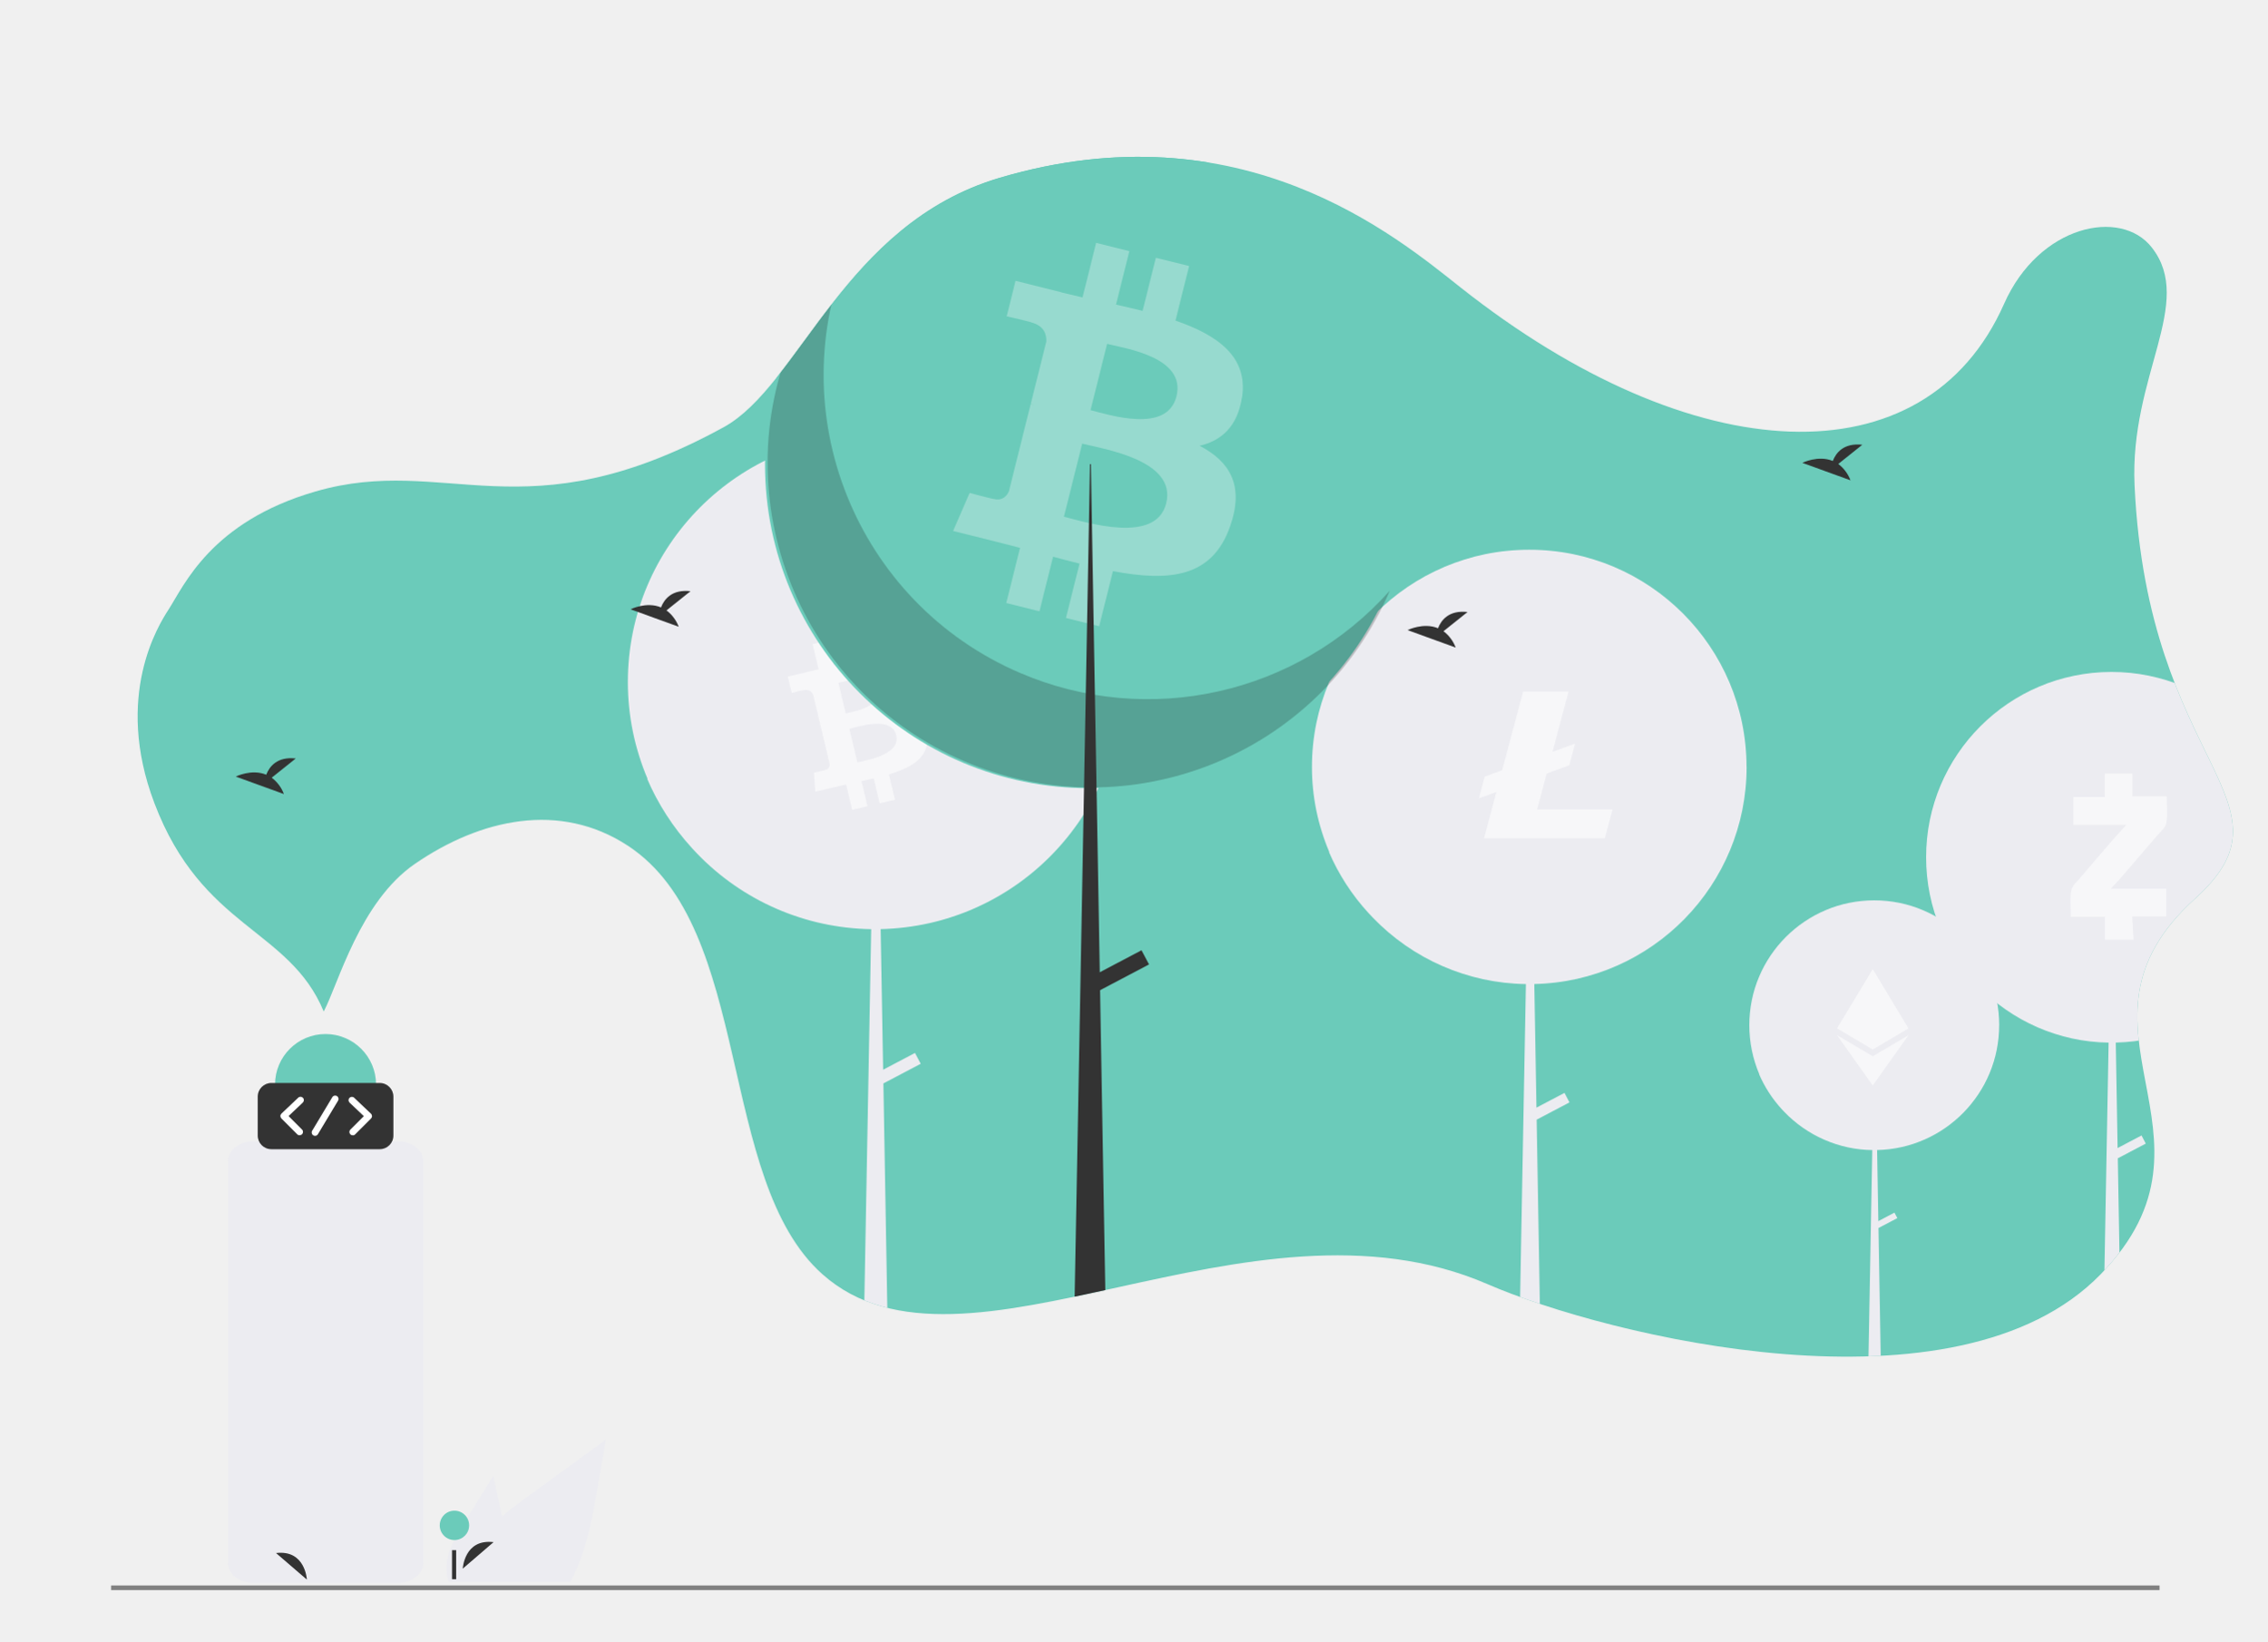
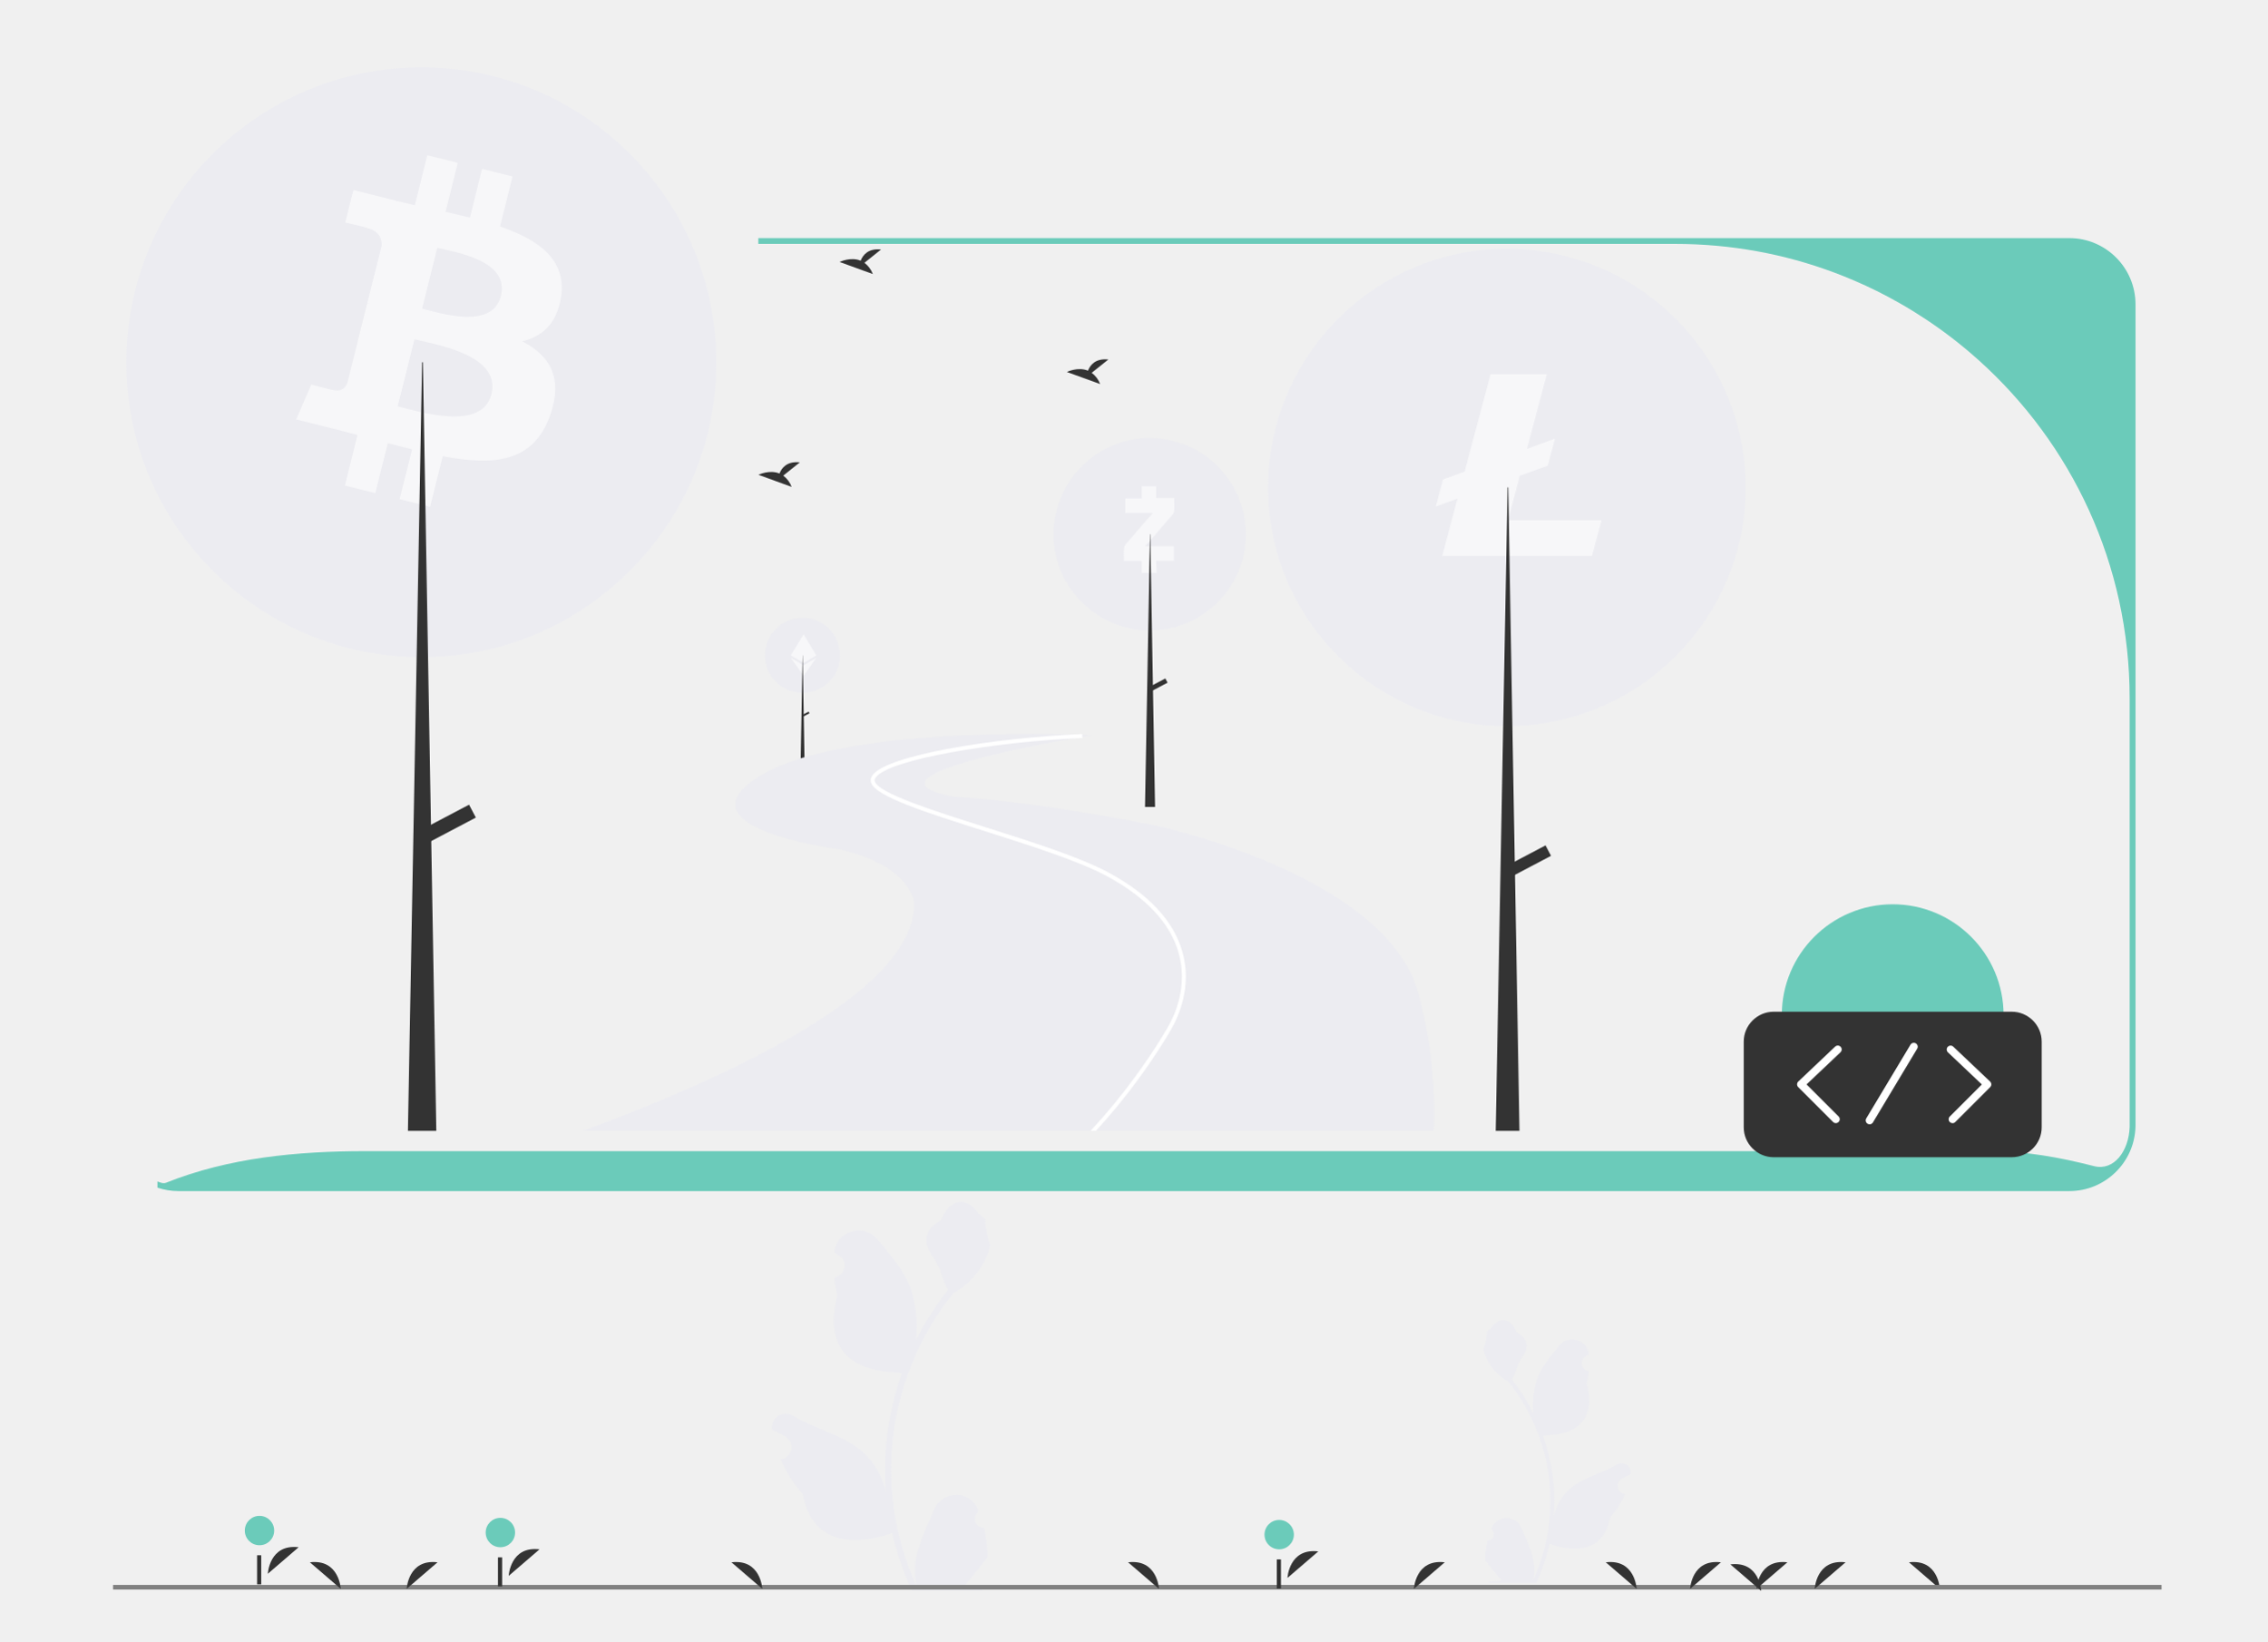
<svg xmlns="http://www.w3.org/2000/svg" id="Layer_1" viewBox="0 0 580 420">
  <defs>
-     <style>.cls-1{fill:none;}.cls-2{clip-path:url(#clippath);}.cls-3{fill:#f7f7f9;}.cls-4,.cls-5{fill:#fff;}.cls-6{fill:#ececf1;}.cls-7{fill:#333;}.cls-8{fill:#6bcbba;}.cls-9{fill:gray;}.cls-10{isolation:isolate;opacity:.2;}.cls-5{opacity:.3;}</style>
+     <style>.cls-1{fill:none;}.cls-2{clip-path:url(#clippath);}.cls-3{fill:#f7f7f9;}.cls-4{fill:#fff;}.cls-5{fill:#ececf1;}.cls-6{fill:#333;}.cls-7{fill:#6bcbba;}.cls-8{fill:gray;}.cls-9{isolation:isolate;}.cls-9,.cls-10{opacity:0;}</style>
    <clipPath id="clippath">
-       <path class="cls-1" d="M82.81,258.81c-8.84-21.3-31.1-21.11-43.32-53.32-10.43-27.5,1.17-45.71,3.59-49.46,4.06-6.29,10.88-22.51,37.58-30.26,33.73-9.79,53.19,11.6,104.44-16.44,19.49-10.66,30.77-52,70.59-63.82,61.89-18.37,101.6,15.09,117.98,28.04,59.47,47.05,118.82,49.89,139.05,4.19,8.94-20.19,29.84-24.57,37.77-14.44,11.16,14.24-5.69,32.8-4.39,60.9,3.33,72.21,43.06,80.79,15.5,105.73-36.61,33.13,10.82,60.14-24.18,96.14-36.81,37.86-126.3,15.78-156.84,2.53-61.16-26.53-134.16,29.47-170.16-2.53-27.2-24.18-17.58-88.56-49.79-109.67-17.4-11.4-37.71-6.88-54.48,4.64-14.14,9.72-19.61,30.75-23.33,37.77Z" />
+       <rect class="cls-1" x="24.9" y="13.77" width="529.74" height="275.59" />
    </clipPath>
  </defs>
-   <g>
-     <path class="cls-6" d="M118.8,389.5l7.38-11.85,1.47,6.77c.26,1.19,.52,2.39,.76,3.59,2.1-1.79,4.32-3.44,6.51-5.03,6.7-4.86,13.39-9.73,20.08-14.6l-2.1,12.15c-1.29,7.48-2.64,15.12-5.84,21.96-.35,.77-.74,1.54-1.15,2.29h-31.13c-.25-.69-.42-1.41-.52-2.14,0-.05-.01-.1,0-.14-.49-4.64,2.08-9.01,4.54-12.98Z" />
-     <path class="cls-6" d="M101.86,405.02h-37.17c-3.53,0-6.39-2.26-6.39-5.04v-102.87c0-2.78,2.86-5.04,6.39-5.04h37.17c3.53,0,6.39,2.26,6.39,5.04v102.87c0,2.78-2.86,5.04-6.39,5.04Z" />
-     <path class="cls-7" d="M118.38,401.39s.37-7.69,7.89-6.79" />
-     <circle class="cls-8" cx="116.26" cy="390.31" r="3.76" />
-     <rect class="cls-7" x="115.64" y="396.65" width="1.06" height="7.44" />
-     <path class="cls-7" d="M78.5,404.18s-.37-7.69-7.89-6.79" />
-     <rect class="cls-9" x="28.42" y="405.69" width="524.07" height="1.18" />
+   <g class="cls-2">
    <g>
-       <circle class="cls-8" cx="83.28" cy="277.51" r="12.92" />
-       <path class="cls-7" d="M97.15,294.06h-27.73c-1.93,0-3.49-1.57-3.49-3.49v-9.97c0-1.93,1.57-3.49,3.49-3.49h27.73c1.93,0,3.49,1.57,3.49,3.49v9.97c0,1.93-1.57,3.49-3.49,3.49Z" />
-       <g>
-         <path class="cls-4" d="M76.66,290.5c-.22,0-.44-.08-.61-.25l-4.07-4.07c-.16-.16-.25-.39-.25-.62s.1-.45,.27-.61l4.29-4.07c.34-.33,.89-.31,1.21,.03,.33,.34,.31,.89-.03,1.21l-3.65,3.46,3.44,3.44c.34,.34,.34,.88,0,1.21-.17,.17-.39,.25-.61,.25Z" />
-         <path class="cls-4" d="M90.25,290.5c-.22,0-.44-.08-.61-.25-.34-.34-.34-.88,0-1.21l3.44-3.44-3.65-3.46c-.34-.33-.36-.87-.03-1.21,.33-.34,.87-.36,1.21-.03l4.29,4.07c.17,.16,.26,.38,.27,.61s-.09,.45-.25,.62l-4.07,4.07c-.17,.17-.39,.25-.61,.25Z" />
-         <path class="cls-4" d="M80.59,290.63c-.15,0-.3-.04-.44-.12-.41-.24-.54-.77-.29-1.18l5.15-8.58c.24-.41,.77-.54,1.18-.29,.41,.24,.54,.77,.29,1.18l-5.15,8.58c-.16,.27-.45,.42-.74,.42Z" />
+       <circle class="cls-5" cx="205.3" cy="167.68" r="9.61" />
+       <path class="cls-9" d="M196.49,163.88c-2.09,4.88,.18,10.53,5.06,12.62,4.88,2.09,10.53-.18,12.62-5.06-2.75,3.08-7.16,4.07-10.96,2.45-4.88-2.09-7.15-7.74-5.06-12.62-.69,.78-1.25,1.66-1.66,2.62Z" />
+       <path class="cls-3" d="M205.58,162.3l-3.26,5.4,3.26,1.92,3.25-1.92-3.25-5.4Zm-3.26,6.02l3.26,4.59,3.26-4.59-3.26,1.92-3.26-1.92Z" />
+       <circle class="cls-5" cx="294.14" cy="136.7" r="24.61" />
+       <path class="cls-9" d="M275.84,120.26c-1.77,1.99-3.21,4.25-4.26,6.7-5.34,12.5,.46,26.97,12.96,32.31,12.5,5.34,26.97-.46,32.31-12.96-7.04,7.9-18.33,10.42-28.06,6.26-12.5-5.34-18.3-19.81-12.96-32.31h0Z" />
+       <path class="cls-3" d="M292.9,139.77h7.4v3.72h-4.55c.07,1.06,.11,2.05,.19,3.11h-3.83v-3.07h-4.55c0-1.22-.15-2.43,.07-3.56,.11-.61,.8-1.14,1.22-1.67,1.44-1.71,2.88-3.38,4.36-5.08,.57-.64,1.14-1.25,1.78-1.97h-7.09v-3.72h4.21v-3.11h3.68v3.03h4.59c0,1.25,.15,2.46-.07,3.61-.11,.61-.8,1.14-1.25,1.67-1.44,1.71-2.88,3.38-4.36,5.08-.56,.68-1.13,1.28-1.78,1.97Z" />
+       <circle class="cls-5" cx="107.77" cy="92.69" r="75.46" />
+       <path class="cls-9" d="M38.6,62.84c-16.38,38.32,1.41,82.67,39.73,99.05,38.32,16.38,82.67-1.41,99.05-39.73-21.57,24.21-56.19,31.94-86.01,19.19-38.32-16.38-56.11-60.73-39.72-99.05-5.43,6.1-9.84,13.03-13.05,20.54Z" />
+       <path class="cls-3" d="M143.54,75.87c1.41-9.45-5.78-14.53-15.62-17.92l3.19-12.8-7.79-1.94-3.11,12.47c-2.05-.51-4.15-.99-6.24-1.47l3.13-12.55-7.79-1.94-3.19,12.8c-1.7-.39-3.36-.77-4.98-1.17v-.04s-10.74-2.68-10.74-2.68l-2.07,8.32s5.78,1.33,5.66,1.41c3.16,.79,3.73,2.88,3.63,4.53l-3.64,14.59c.22,.06,.5,.14,.81,.26-.26-.06-.54-.14-.82-.2l-5.1,20.43c-.39,.96-1.37,2.4-3.57,1.85,.08,.11-5.66-1.41-5.66-1.41l-3.87,8.92,10.14,2.53c1.89,.47,3.74,.97,5.56,1.43l-3.23,12.95,7.78,1.94,3.19-12.81c2.13,.58,4.19,1.11,6.21,1.61l-3.18,12.75,7.79,1.94,3.23-12.93c13.29,2.51,23.28,1.5,27.49-10.52,3.39-9.68-.17-15.26-7.16-18.9,5.09-1.17,8.93-4.52,9.95-11.44h0Zm-17.81,24.97c-2.41,9.68-18.7,4.45-23.99,3.13l4.28-17.16c5.28,1.32,22.22,3.93,19.71,14.02Zm2.41-25.11c-2.2,8.8-15.76,4.33-20.16,3.23l3.88-15.56c4.4,1.1,18.57,3.14,16.28,12.33Z" />
+       <polygon class="cls-6" points="107.98 92.69 108.19 92.69 111.92 306.62 104.04 306.62 107.98 92.69" />
+       <rect class="cls-6" x="107.57" y="208.99" width="14.1" height="3.73" transform="translate(-85.03 77.67) rotate(-27.77)" />
+       <circle class="cls-5" cx="385.52" cy="124.71" r="61.07" />
+       <path class="cls-9" d="M329.53,100.54c-13.26,31.02,1.14,66.91,32.16,80.17,31.02,13.26,66.91-1.14,80.17-32.16-17.46,19.6-45.48,25.85-69.61,15.53-31.02-13.26-45.41-49.15-32.15-80.17-4.4,4.93-7.96,10.55-10.56,16.62Z" />
+       <rect class="cls-6" x="385.35" y="218.83" width="11.41" height="3.02" transform="translate(-57.62 207.55) rotate(-27.77)" />
+       <polygon class="cls-6" points="205.33 167.68 205.36 167.68 205.83 194.94 204.83 194.94 205.33 167.68" />
+       <rect class="cls-6" x="205.28" y="182.5" width="1.8" height=".48" transform="translate(-61.39 117.09) rotate(-27.77)" />
+       <polygon class="cls-6" points="294.21 136.7 294.28 136.7 295.5 206.48 292.93 206.48 294.21 136.7" />
+       <rect class="cls-6" x="294.08" y="174.63" width="4.6" height="1.22" transform="translate(-47.51 158.25) rotate(-27.77)" />
+       <g class="cls-10">
+         <path class="cls-6" d="M124.69,295.97s.32-6.68,6.85-5.9" />
+         <circle class="cls-7" cx="122.84" cy="286.35" r="3.27" />
+         <rect class="cls-6" x="122.31" y="291.86" width=".92" height="6.46" />
+         <path class="cls-6" d="M147.76,280.74s.32-6.68,6.85-5.9" />
+         <circle class="cls-7" cx="145.92" cy="271.12" r="3.27" />
+         <rect class="cls-6" x="145.39" y="276.63" width=".92" height="6.46" />
+         <path class="cls-6" d="M217.32,229.08s.25-5.3,5.44-4.69" />
+         <circle class="cls-7" cx="215.86" cy="221.43" r="2.6" />
+         <rect class="cls-6" x="215.43" y="225.81" width=".73" height="5.13" />
+         <path class="cls-6" d="M318.85,212.46s.25-5.3,5.44-4.69" />
+         <circle class="cls-7" cx="317.39" cy="204.82" r="2.6" />
+         <rect class="cls-6" x="316.96" y="209.19" width=".73" height="5.13" />
+         <path class="cls-6" d="M221.94,242.92s.25-5.3,5.44-4.69" />
+         <circle class="cls-7" cx="220.47" cy="235.28" r="2.6" />
+         <rect class="cls-6" x="220.05" y="239.65" width=".73" height="5.13" />
+         <path class="cls-6" d="M210.86,253.07s.25-5.3,5.44-4.69" />
+         <circle class="cls-7" cx="209.4" cy="245.43" r="2.6" />
+         <rect class="cls-6" x="208.97" y="249.8" width=".73" height="5.13" />
+         <path class="cls-6" d="M334.54,221.23s.25-5.3,5.44-4.69" />
+         <circle class="cls-7" cx="333.08" cy="213.59" r="2.6" />
+         <rect class="cls-6" x="332.66" y="217.96" width=".73" height="5.13" />
+         <path class="cls-6" d="M185.02,232.77s.25-5.3,5.44-4.69" />
+         <circle class="cls-7" cx="183.55" cy="225.12" r="2.6" />
+         <rect class="cls-6" x="183.13" y="229.5" width=".73" height="5.13" />
+         <path class="cls-6" d="M305.01,206.46s.25-5.3,5.44-4.69" />
+         <circle class="cls-7" cx="303.54" cy="198.82" r="2.6" />
+         <rect class="cls-6" x="303.12" y="203.19" width=".73" height="5.13" />
+         <path class="cls-6" d="M84.54,297.36s.32-6.68,6.85-5.9" />
+         <circle class="cls-7" cx="82.69" cy="287.73" r="3.27" />
+         <rect class="cls-6" x="82.16" y="293.24" width=".92" height="6.46" />
+         <path class="cls-6" d="M402.51,295.51s.32-6.68,6.85-5.9" />
+         <circle class="cls-7" cx="400.67" cy="285.89" r="3.27" />
+         <rect class="cls-6" x="400.14" y="291.39" width=".92" height="6.46" />
+         <path class="cls-6" d="M375.75,279.82s.32-6.68,6.85-5.9" />
+         <circle class="cls-7" cx="373.9" cy="270.2" r="3.27" />
+         <rect class="cls-6" x="373.37" y="275.7" width=".92" height="6.46" />
+         <path class="cls-6" d="M372.06,303.36s.32-6.68,6.85-5.9" />
+         <circle class="cls-7" cx="370.21" cy="293.73" r="3.27" />
+         <rect class="cls-6" x="369.68" y="299.24" width=".92" height="6.46" />
      </g>
+       <path class="cls-5" d="M89.85,308.34s145.37-38.3,143.99-77.53c-2.54-10.85-20.08-13.61-20.08-13.61,0,0-41.54-5.54-18.92-18.92,22.61-13.38,84.46-10.15,84.46-10.15,0,0-63.69,10.15-35.54,15.69,22.61,1.38,51.69,7.38,51.69,7.38,0,0,59.07,12.46,67.38,42.92,8.31,30.46,1.38,54,1.38,54l-274.36,.23Z" />
+       <path class="cls-6" d="M279.3,95.39l4.25-3.4c-3.3-.36-4.66,1.44-5.21,2.86-2.58-1.07-5.39,.33-5.39,.33l8.5,3.09c-.43-1.15-1.18-2.14-2.15-2.88Z" />
+       <path class="cls-6" d="M200.38,121.7l4.25-3.4c-3.3-.36-4.66,1.44-5.21,2.86-2.58-1.07-5.39,.33-5.39,.33l8.5,3.09c-.43-1.15-1.18-2.14-2.15-2.88Z" />
+       <path class="cls-6" d="M221.15,67.24l4.25-3.4c-3.3-.36-4.66,1.44-5.21,2.86-2.58-1.07-5.39,.33-5.39,.33l8.5,3.09c-.43-1.15-1.18-2.14-2.15-2.88Z" />
+       <path class="cls-3" d="M385.8,133.13l3.02-11.38,7.16-2.61,1.78-6.69-.06-.17-7.04,2.57,5.07-19.11h-14.39l-6.64,24.94-5.54,2.02-1.83,6.9,5.54-2.02-3.91,14.7h38.31l2.46-9.15h-23.91" />
+       <polygon class="cls-6" points="385.69 124.71 385.86 124.71 388.88 297.85 382.5 297.85 385.69 124.71" />
+       <path class="cls-4" d="M258.01,308.7l-.55-.84c22.66-14.87,37.26-38.06,41.2-44.81,2.09-3.58,5.24-10.84,2.88-19.21-2.16-7.66-8.38-14.29-18.48-19.72-7.15-3.84-19.37-7.72-31.18-11.47-14.95-4.75-27.87-8.84-29.02-12.38-.14-.43-.2-1.1,.34-1.88,3.53-5.09,30.6-9.57,53.66-10.56l.04,1c-22.31,.95-49.66,5.49-52.88,10.13-.33,.47-.28,.79-.21,1,.99,3.05,14.91,7.46,28.37,11.73,11.86,3.76,24.12,7.65,31.35,11.54,10.35,5.56,16.73,12.4,18.97,20.33,2.46,8.73-.81,16.27-2.97,19.99-3.96,6.8-18.67,30.15-41.52,45.14Z" />
    </g>
  </g>
-   <g class="cls-2">
-     <rect class="cls-8" x="29.28" y="28.42" width="598.76" height="358.81" />
+   <path class="cls-7" d="M529.39,60.92H194.01v1.49h234.55c14.32,0,28.03,2.58,40.69,7.32h0c1.74,.65,3.45,1.34,5.15,2.07,3.91,1.67,7.71,3.56,11.38,5.65,2.29,1.29,4.53,2.67,6.71,4.11,4.66,3.07,9.08,6.47,13.24,10.17h0c.19,.16,.37,.32,.55,.49,23.67,21.28,38.56,52.15,38.56,86.48v109.13c0,.18,0,.36,0,.54-.21,6.17-4.03,11.32-9.11,10.02-8.66-2.21-17.45-3.83-26.38-3.83H93.45c-17.3,0-34.88,1.65-50.95,8.07-.54,.22-1.04,.08-1.53-.07-.23-.07-.46-.15-.69-.24v1.58c1.69,.57,3.49,.88,5.37,.88h483.75c9.15,0,16.64-7.3,16.93-16.37,.01-.19,.01-.38,.01-.58V77.87c0-9.34-7.6-16.95-16.95-16.95Z" />
+   <g>
+     <circle class="cls-7" cx="484.22" cy="259.76" r="28.37" />
+     <path class="cls-6" d="M514.67,296.11h-60.89c-4.23,0-7.67-3.44-7.67-7.67v-21.89c0-4.23,3.44-7.67,7.67-7.67h60.89c4.23,0,7.67,3.44,7.67,7.67v21.89c0,4.23-3.44,7.67-7.67,7.67Z" />
    <g>
-       <path class="cls-6" d="M287.15,174.48c-.02-34.94-28.36-63.25-63.3-63.23-34.94,.02-63.25,28.36-63.23,63.3,0,8.54,1.74,16.99,5.09,24.84-.06-.07-.13-.14-.19-.2,2.81,6.55,6.71,12.58,11.52,17.83,.01,.02,.03,.03,.04,.05,.39,.42,.78,.84,1.18,1.26,11.68,12.18,27.75,19.17,44.62,19.42l-2.14,116.12h6.6l-1.34-76.64,9.55-5.03-1.46-2.77-8.16,4.29-.63-35.98c34.37-.79,61.81-28.87,61.82-63.25Z" />
-       <path class="cls-3" d="M231.44,172.99c-1.55-4.52-5.92-5.12-11.07-4.36l-1.53-6.42-3.91,.93,1.49,6.25c-1.03,.25-2.07,.52-3.11,.79l-1.5-6.29-3.91,.93,1.53,6.42c-.84,.22-1.67,.43-2.48,.63v-.02s-5.4,1.28-5.4,1.28l1,4.18s2.87-.74,2.84-.68c1.58-.38,2.32,.42,2.66,1.18l1.74,7.32c.11-.03,.25-.05,.42-.07-.13,.03-.27,.06-.41,.1l2.44,10.25c.05,.51-.05,1.38-1.16,1.64,.06,.03-2.84,.68-2.84,.68l.34,4.85,5.09-1.21c.95-.22,1.88-.43,2.8-.64l1.55,6.5,3.91-.93-1.53-6.43c1.08-.23,2.12-.47,3.13-.71l1.52,6.4,3.91-.93-1.54-6.48c6.48-1.94,10.69-4.7,9.79-11-.72-5.08-3.59-6.74-7.53-6.75,1.99-1.69,2.92-4.07,1.79-7.37h0Zm-2.16,15.19c1.16,4.85-7.28,6.28-9.93,6.92l-2.05-8.61c2.65-.63,10.78-3.37,11.98,1.69Zm-4.71-11.71c1.05,4.42-6,5.55-8.21,6.08l-1.86-7.81c2.21-.53,8.97-2.88,10.07,1.73Z" />
-       <path class="cls-6" d="M511.47,262.33c0-17.65-14.33-31.96-31.98-31.95-17.65,0-31.96,14.33-31.95,31.98,0,4.31,.88,8.58,2.57,12.55-.03-.03-.06-.07-.09-.1,1.42,3.31,3.39,6.35,5.82,9.01,0,0,.01,.02,.02,.02,.2,.21,.39,.43,.6,.64,5.9,6.15,14.02,9.69,22.54,9.81l-1.08,58.66h3.34l-.68-38.72,4.83-2.54-.74-1.4-4.12,2.17-.32-18.18c17.36-.4,31.23-14.59,31.23-31.95Z" />
-       <path class="cls-6" d="M587.64,219.35c-.01-26.2-21.26-47.43-47.46-47.41-26.2,.01-47.43,21.26-47.41,47.46,0,6.4,1.3,12.74,3.82,18.63-.05-.05-.09-.1-.14-.15,2.11,4.91,5.03,9.43,8.64,13.37,.01,.01,.02,.02,.03,.04,.29,.32,.58,.63,.88,.94,8.76,9.13,20.81,14.38,33.46,14.56l-1.6,87.07h4.95l-1-57.47,7.16-3.77-1.09-2.08-6.12,3.22-.47-26.98c25.77-.59,46.35-21.65,46.35-47.43Z" />
-       <path class="cls-6" d="M446.83,196.23c-.02-30.7-24.92-55.58-55.62-55.57-30.7,.02-55.58,24.92-55.57,55.62,0,7.5,1.53,14.93,4.48,21.83-.05-.06-.11-.12-.16-.18,2.47,5.76,5.89,11.05,10.13,15.67,.01,.01,.03,.03,.04,.04,.34,.37,.69,.74,1.04,1.11,10.26,10.7,24.39,16.85,39.21,17.06l-1.88,102.04h5.8l-1.17-67.35,8.4-4.42-1.28-2.43-7.17,3.77-.55-31.62c30.2-.69,54.32-25.37,54.32-55.58Z" />
-       <circle class="cls-8" cx="278.63" cy="118.75" r="82.92" />
-       <path class="cls-10" d="M217.4,63.37c-18,42.11,1.54,90.85,43.65,108.85,32.76,14.01,70.81,5.52,94.52-21.09-18,42.11-66.73,61.66-108.85,43.66-42.11-18-61.66-66.73-43.66-108.85,3.53-8.25,8.37-15.87,14.34-22.57Z" />
-       <rect class="cls-7" x="278.4" y="246.55" width="15.49" height="4.1" transform="translate(-82.87 161.93) rotate(-27.77)" />
-       <path class="cls-7" d="M405.46,351.65s.3-6.27,6.43-5.54" />
-       <circle class="cls-8" cx="403.73" cy="342.62" r="3.07" />
-       <rect class="cls-7" x="403.23" y="347.78" width=".87" height="6.07" />
-       <path class="cls-7" d="M192.74,350.78s.3-6.27,6.43-5.54" />
-       <circle class="cls-8" cx="191.01" cy="341.75" r="3.07" />
-       <rect class="cls-7" x="190.51" y="346.92" width=".87" height="6.07" />
-       <path class="cls-7" d="M243,351.22s.3-6.27,6.43-5.54" />
-       <circle class="cls-8" cx="241.26" cy="342.18" r="3.07" />
-       <rect class="cls-7" x="240.77" y="347.35" width=".87" height="6.07" />
-       <path class="cls-7" d="M376.65,68.55l6.16-4.92c-4.78-.53-6.75,2.08-7.55,4.15-3.74-1.55-7.8,.48-7.8,.48l12.32,4.47c-.62-1.66-1.7-3.11-3.12-4.18Z" />
-       <path class="cls-7" d="M470.29,118.72l6.16-4.92c-4.78-.53-6.75,2.08-7.55,4.15-3.74-1.55-7.8,.48-7.8,.48l12.32,4.47c-.62-1.66-1.7-3.11-3.12-4.18Z" />
-       <path class="cls-7" d="M369.29,161.52l6.16-4.92c-4.78-.53-6.75,2.08-7.55,4.15-3.74-1.55-7.8,.48-7.8,.48l12.32,4.47c-.62-1.66-1.7-3.11-3.12-4.18Z" />
-       <path class="cls-7" d="M76.86,106.03l6.16-4.92c-4.78-.53-6.75,2.08-7.55,4.15-3.74-1.55-7.8,.48-7.8,.48l12.32,4.47c-.62-1.66-1.7-3.11-3.12-4.18Z" />
-       <path class="cls-7" d="M170.5,156.19l6.16-4.92c-4.78-.53-6.75,2.08-7.55,4.15-3.74-1.55-7.8,.48-7.8,.48l12.32,4.47c-.62-1.66-1.7-3.11-3.12-4.18Z" />
-       <path class="cls-7" d="M69.5,199l6.16-4.92c-4.78-.53-6.75,2.08-7.55,4.15-3.74-1.55-7.8,.48-7.8,.48l12.32,4.47c-.62-1.66-1.7-3.11-3.12-4.18Z" />
-       <path class="cls-7" d="M489.46,353.93s.3-6.27,6.43-5.54" />
-       <path class="cls-7" d="M431.83,353.93s.3-6.27,6.43-5.54" />
-       <path class="cls-7" d="M221.72,353.93s.3-6.27,6.43-5.54" />
-       <path class="cls-7" d="M515.45,353.93s.3-6.27,6.43-5.54" />
-       <path class="cls-7" d="M503.32,353.93s.3-6.27,6.43-5.54" />
-       <path class="cls-7" d="M478.3,353.93s-.3-6.27-6.43-5.54" />
-       <path class="cls-7" d="M378.65,353.93s-.3-6.27-6.43-5.54" />
-       <path class="cls-7" d="M295.9,353.93s-.3-6.27-6.43-5.54" />
-       <path class="cls-7" d="M207.96,353.93s-.3-6.27-6.43-5.54" />
-       <path class="cls-7" d="M541.55,353.93s-.3-6.27-6.43-5.54" />
-       <path class="cls-7" d="M504.29,354.36s-.3-6.27-6.43-5.54" />
-       <rect class="cls-9" x="160.46" y="353.11" width="427.33" height=".96" />
-       <path class="cls-5" d="M317.77,101.57c1.54-10.31-6.31-15.85-17.04-19.54l3.48-13.96-8.5-2.12-3.39,13.59c-2.23-.56-4.53-1.08-6.81-1.6l3.41-13.68-8.49-2.12-3.48,13.96c-1.85-.42-3.66-.84-5.43-1.28v-.04s-11.71-2.93-11.71-2.93l-2.26,9.08s6.31,1.45,6.17,1.53c3.44,.86,4.06,3.14,3.96,4.94l-3.97,15.91c.24,.06,.54,.15,.88,.28-.28-.07-.59-.15-.9-.22l-5.56,22.28c-.42,1.05-1.49,2.61-3.89,2.02,.08,.12-6.18-1.54-6.18-1.54l-4.22,9.73,11.06,2.76c2.06,.52,4.07,1.06,6.06,1.56l-3.52,14.12,8.49,2.12,3.48-13.97c2.32,.63,4.57,1.21,6.77,1.76l-3.47,13.91,8.5,2.12,3.52-14.1c14.49,2.74,25.39,1.64,29.98-11.47,3.7-10.55-.18-16.64-7.81-20.61,5.55-1.28,9.74-4.93,10.85-12.48h0Zm-19.42,27.23c-2.63,10.55-20.4,4.85-26.16,3.42l4.67-18.71c5.76,1.44,24.24,4.28,21.49,15.29Zm2.63-27.38c-2.4,9.6-17.19,4.72-21.98,3.53l4.23-16.97c4.8,1.2,20.25,3.43,17.75,13.44Z" />
-       <polygon class="cls-7" points="278.86 118.75 279.09 118.75 283.19 353.85 274.53 353.85 278.86 118.75" />
-       <path class="cls-3" d="M393.26,207.12l2.44-9.18,5.78-2.11,1.44-5.4-.05-.13-5.68,2.08,4.1-15.42h-11.62l-5.36,20.13-4.47,1.63-1.48,5.56,4.47-1.63-3.16,11.86h30.91l1.98-7.38h-19.3" />
-       <path class="cls-3" d="M479.12,247.98l-9.14,15.17,9.14,5.4,9.14-5.4-9.14-15.17Zm-9.14,16.9l9.14,12.88,9.15-12.88-9.15,5.4-9.14-5.4Z" />
-       <path class="cls-3" d="M540.04,227.39h14.17v7.12h-8.72c.14,2.04,.22,3.92,.36,5.95h-7.34v-5.88h-8.72c0-2.33-.29-4.65,.14-6.83,.22-1.16,1.53-2.18,2.33-3.19,2.76-3.27,5.52-6.47,8.35-9.74,1.09-1.23,2.18-2.4,3.41-3.78h-13.58v-7.12h8.06v-5.95h7.05v5.81h8.79c0,2.4,.29,4.72-.14,6.91-.22,1.16-1.53,2.18-2.4,3.19-2.76,3.27-5.52,6.47-8.35,9.74-1.08,1.3-2.16,2.46-3.41,3.77Z" />
+       <path class="cls-4" d="M469.69,287.39c-.26,0-.51-.1-.71-.29l-8.93-8.93c-.19-.19-.3-.45-.29-.72,0-.27,.12-.53,.31-.71l9.42-8.93c.4-.38,1.03-.36,1.41,.04,.38,.4,.36,1.03-.04,1.41l-8.68,8.22,8.2,8.2c.39,.39,.39,1.02,0,1.41-.2,.2-.45,.29-.71,.29Z" />
+       <path class="cls-4" d="M499.54,287.39c-.26,0-.51-.1-.71-.29-.39-.39-.39-1.02,0-1.41l8.2-8.2-8.68-8.22c-.4-.38-.42-1.01-.04-1.41s1.01-.42,1.41-.04l9.42,8.93c.2,.19,.31,.44,.31,.71,0,.27-.1,.53-.29,.72l-8.93,8.93c-.2,.2-.45,.29-.71,.29Z" />
+       <path class="cls-4" d="M478.31,287.68c-.18,0-.35-.05-.51-.14-.47-.28-.63-.9-.34-1.37l11.31-18.85c.28-.47,.9-.63,1.37-.34,.47,.28,.63,.9,.34,1.37l-11.31,18.85c-.19,.31-.52,.49-.86,.49Z" />
    </g>
  </g>
+   <path class="cls-5" d="M251.74,390.93h0c.61,2.49,.92,5.06,.88,7.64h0c-.68,.84-1.36,1.67-2.04,2.51-.03,.03-.05,.06-.08,.1-1.34,1.64-2.67,3.29-4.01,4.93,1.64,.3,3.32,.4,4.99,.3-.06,.2-.12,.41-.18,.61h-18.02c-2.18-4.71-3.88-9.66-5.04-14.73h0c-10.63,3.64-20.58,2.45-22.89-10.04-2.38-2.59-4.28-5.59-5.64-8.83,.05,0,.08-.01,.13-.02h.06c2.77-.44,3.58-4.06,1.24-5.61-.41-.27-.83-.53-1.26-.77-.75-.42-1.52-.79-2.32-1.12l-.02-.14c-.45-2.98,2.84-5.01,5.41-3.44,5.34,3.27,12.32,4.76,17.27,8.82,3.32,2.73,5.61,6.66,6.43,10.87l.02,.14c-.32-3.82-.35-7.67-.05-11.5,.24-3.04,.67-6.06,1.28-9.05,.68-3.38,1.61-6.72,2.76-9.98-.25-.12-.5-.25-.75-.38-11.41-.23-19.4-5.45-15.7-19.76-.39-1.5-.65-3.04-.81-4.58h.06c2.77-.44,3.58-4.06,1.24-5.61-.41-.27-.83-.53-1.26-.77,0-.05,.01-.11,.02-.16,.61-5.55,7.72-7.46,11.18-3.08,2.89,3.65,6.16,7.2,7.91,11.42,1.54,3.7,2.44,9.44,1.83,14.21,2.16-4.29,4.72-8.37,7.68-12.17,.16-.21,.33-.41,.49-.61-1.57-2.51-1.82-5.69-3.6-8.03-2.81-3.69-2.77-7.52,1.81-9.84,2.15-5.49,6.25-6.2,9.24-2.16,.6,.81,1.58,1.23,2.13,2.06-.3,.37,.79,6.37,1.19,6.32-.23,1.4-.72,2.78-1.35,4.06-1.74,3.55-4.63,6.5-8.09,8.4-7.2,8.97-12.19,19.71-14.5,30.99-.43,2.09-.76,4.19-.99,6.31-.29,2.59-.43,5.19-.43,7.78,0,10.33,2.27,20.61,6.58,30.02-.46-2.03-.57-4.13-.32-6.2,.58-4.68,2.92-9.12,4.76-13.55,2.07-4.99,9.15-5.02,11.24-.04,.02,.05,.04,.1,.06,.15l-.16,.62c-1.56,1.5-.42,4.06,1.64,3.93h0Z" />
+   <path class="cls-5" d="M380.59,394.15c1.4,.09,2.17-1.65,1.11-2.66l-.11-.42s.03-.07,.04-.1c1.41-3.37,6.2-3.34,7.6,.03,1.24,2.99,2.82,5.99,3.21,9.15,.17,1.4,.1,2.82-.21,4.19,2.91-6.36,4.44-13.3,4.44-20.28,0-1.75-.1-3.51-.29-5.26-.16-1.43-.38-2.85-.67-4.26-1.56-7.62-4.93-14.88-9.8-20.94-2.34-1.28-4.29-3.28-5.47-5.67-.42-.86-.75-1.79-.91-2.74,.27,.03,1-4.02,.8-4.27,.37-.56,1.03-.84,1.44-1.39,2.02-2.73,4.79-2.25,6.24,1.46,3.1,1.56,3.13,4.15,1.23,6.65-1.21,1.59-1.37,3.73-2.44,5.43,.11,.14,.22,.27,.33,.41,2,2.57,3.73,5.32,5.19,8.22-.41-3.22,.2-7.1,1.23-9.6,1.18-2.85,3.4-5.25,5.34-7.71,2.34-2.96,7.14-1.67,7.56,2.08,0,.04,0,.07,.01,.11-.29,.16-.57,.34-.85,.52-1.58,1.05-1.03,3.5,.84,3.78h.04c-.1,1.05-.28,2.08-.55,3.1,2.5,9.67-2.9,13.2-10.61,13.35-.17,.09-.34,.17-.51,.26,.78,2.2,1.41,4.46,1.87,6.74,.41,2.02,.7,4.06,.86,6.11,.2,2.59,.18,5.19-.03,7.77v-.09c.57-2.85,2.11-5.5,4.36-7.34,3.34-2.74,8.06-3.76,11.67-5.96,1.74-1.06,3.96,.31,3.66,2.32v.1c-.55,.22-1.08,.47-1.58,.75-.29,.16-.57,.34-.85,.52-1.58,1.05-1.03,3.5,.84,3.78h.04s.06,.02,.09,.02c-.92,2.19-2.2,4.22-3.81,5.97-1.56,8.44-8.28,9.24-15.47,6.79h0c-.79,3.42-1.93,6.76-3.41,9.95h-12.18c-.04-.14-.08-.27-.12-.41,1.13,.07,2.26,0,3.37-.2-.9-1.11-1.81-2.23-2.71-3.33-.02-.02-.04-.04-.06-.07-.46-.57-.92-1.13-1.38-1.7h0c-.03-1.74,.18-3.48,.59-5.16h0Z" />
+   <g>
+     <path class="cls-6" d="M496.28,406.55s-.37-7.69-7.89-6.79" />
+     <rect class="cls-8" x="28.92" y="405.55" width="524.07" height="1.18" />
+     <path class="cls-6" d="M329.38,403.76s.37-7.69,7.89-6.79" />
+     <circle class="cls-7" cx="327.26" cy="392.68" r="3.76" />
+     <rect class="cls-6" x="326.65" y="399.02" width="1.06" height="7.44" />
+     <path class="cls-6" d="M68.51,402.7s.37-7.69,7.89-6.79" />
+     <circle class="cls-7" cx="66.38" cy="391.62" r="3.76" transform="translate(-327.23 444.93) rotate(-88.09)" />
+     <rect class="cls-6" x="65.77" y="397.96" width="1.06" height="7.44" />
+     <path class="cls-6" d="M130.14,403.23s.37-7.69,7.89-6.79" />
+     <circle class="cls-7" cx="128.01" cy="392.15" r="3.76" />
+     <rect class="cls-6" x="127.4" y="398.49" width="1.06" height="7.44" />
+     <path class="cls-6" d="M432.39,406.55s.37-7.69,7.89-6.79" />
+     <path class="cls-6" d="M361.73,406.55s.37-7.69,7.89-6.79" />
+     <path class="cls-6" d="M104.04,406.55s.37-7.69,7.89-6.79" />
+     <path class="cls-6" d="M464.27,406.55s.37-7.69,7.89-6.79" />
+     <path class="cls-6" d="M449.39,406.55s.37-7.69,7.89-6.79" />
+     <path class="cls-6" d="M418.71,406.55s-.37-7.69-7.89-6.79" />
+     <path class="cls-6" d="M296.5,406.55s-.37-7.69-7.89-6.79" />
+     <path class="cls-6" d="M195.02,406.55s-.37-7.69-7.89-6.79" />
+     <path class="cls-6" d="M87.17,406.55s-.37-7.69-7.89-6.79" />
+     <path class="cls-6" d="M450.58,407.08s-.37-7.69-7.89-6.79" />
+   </g>
</svg>
